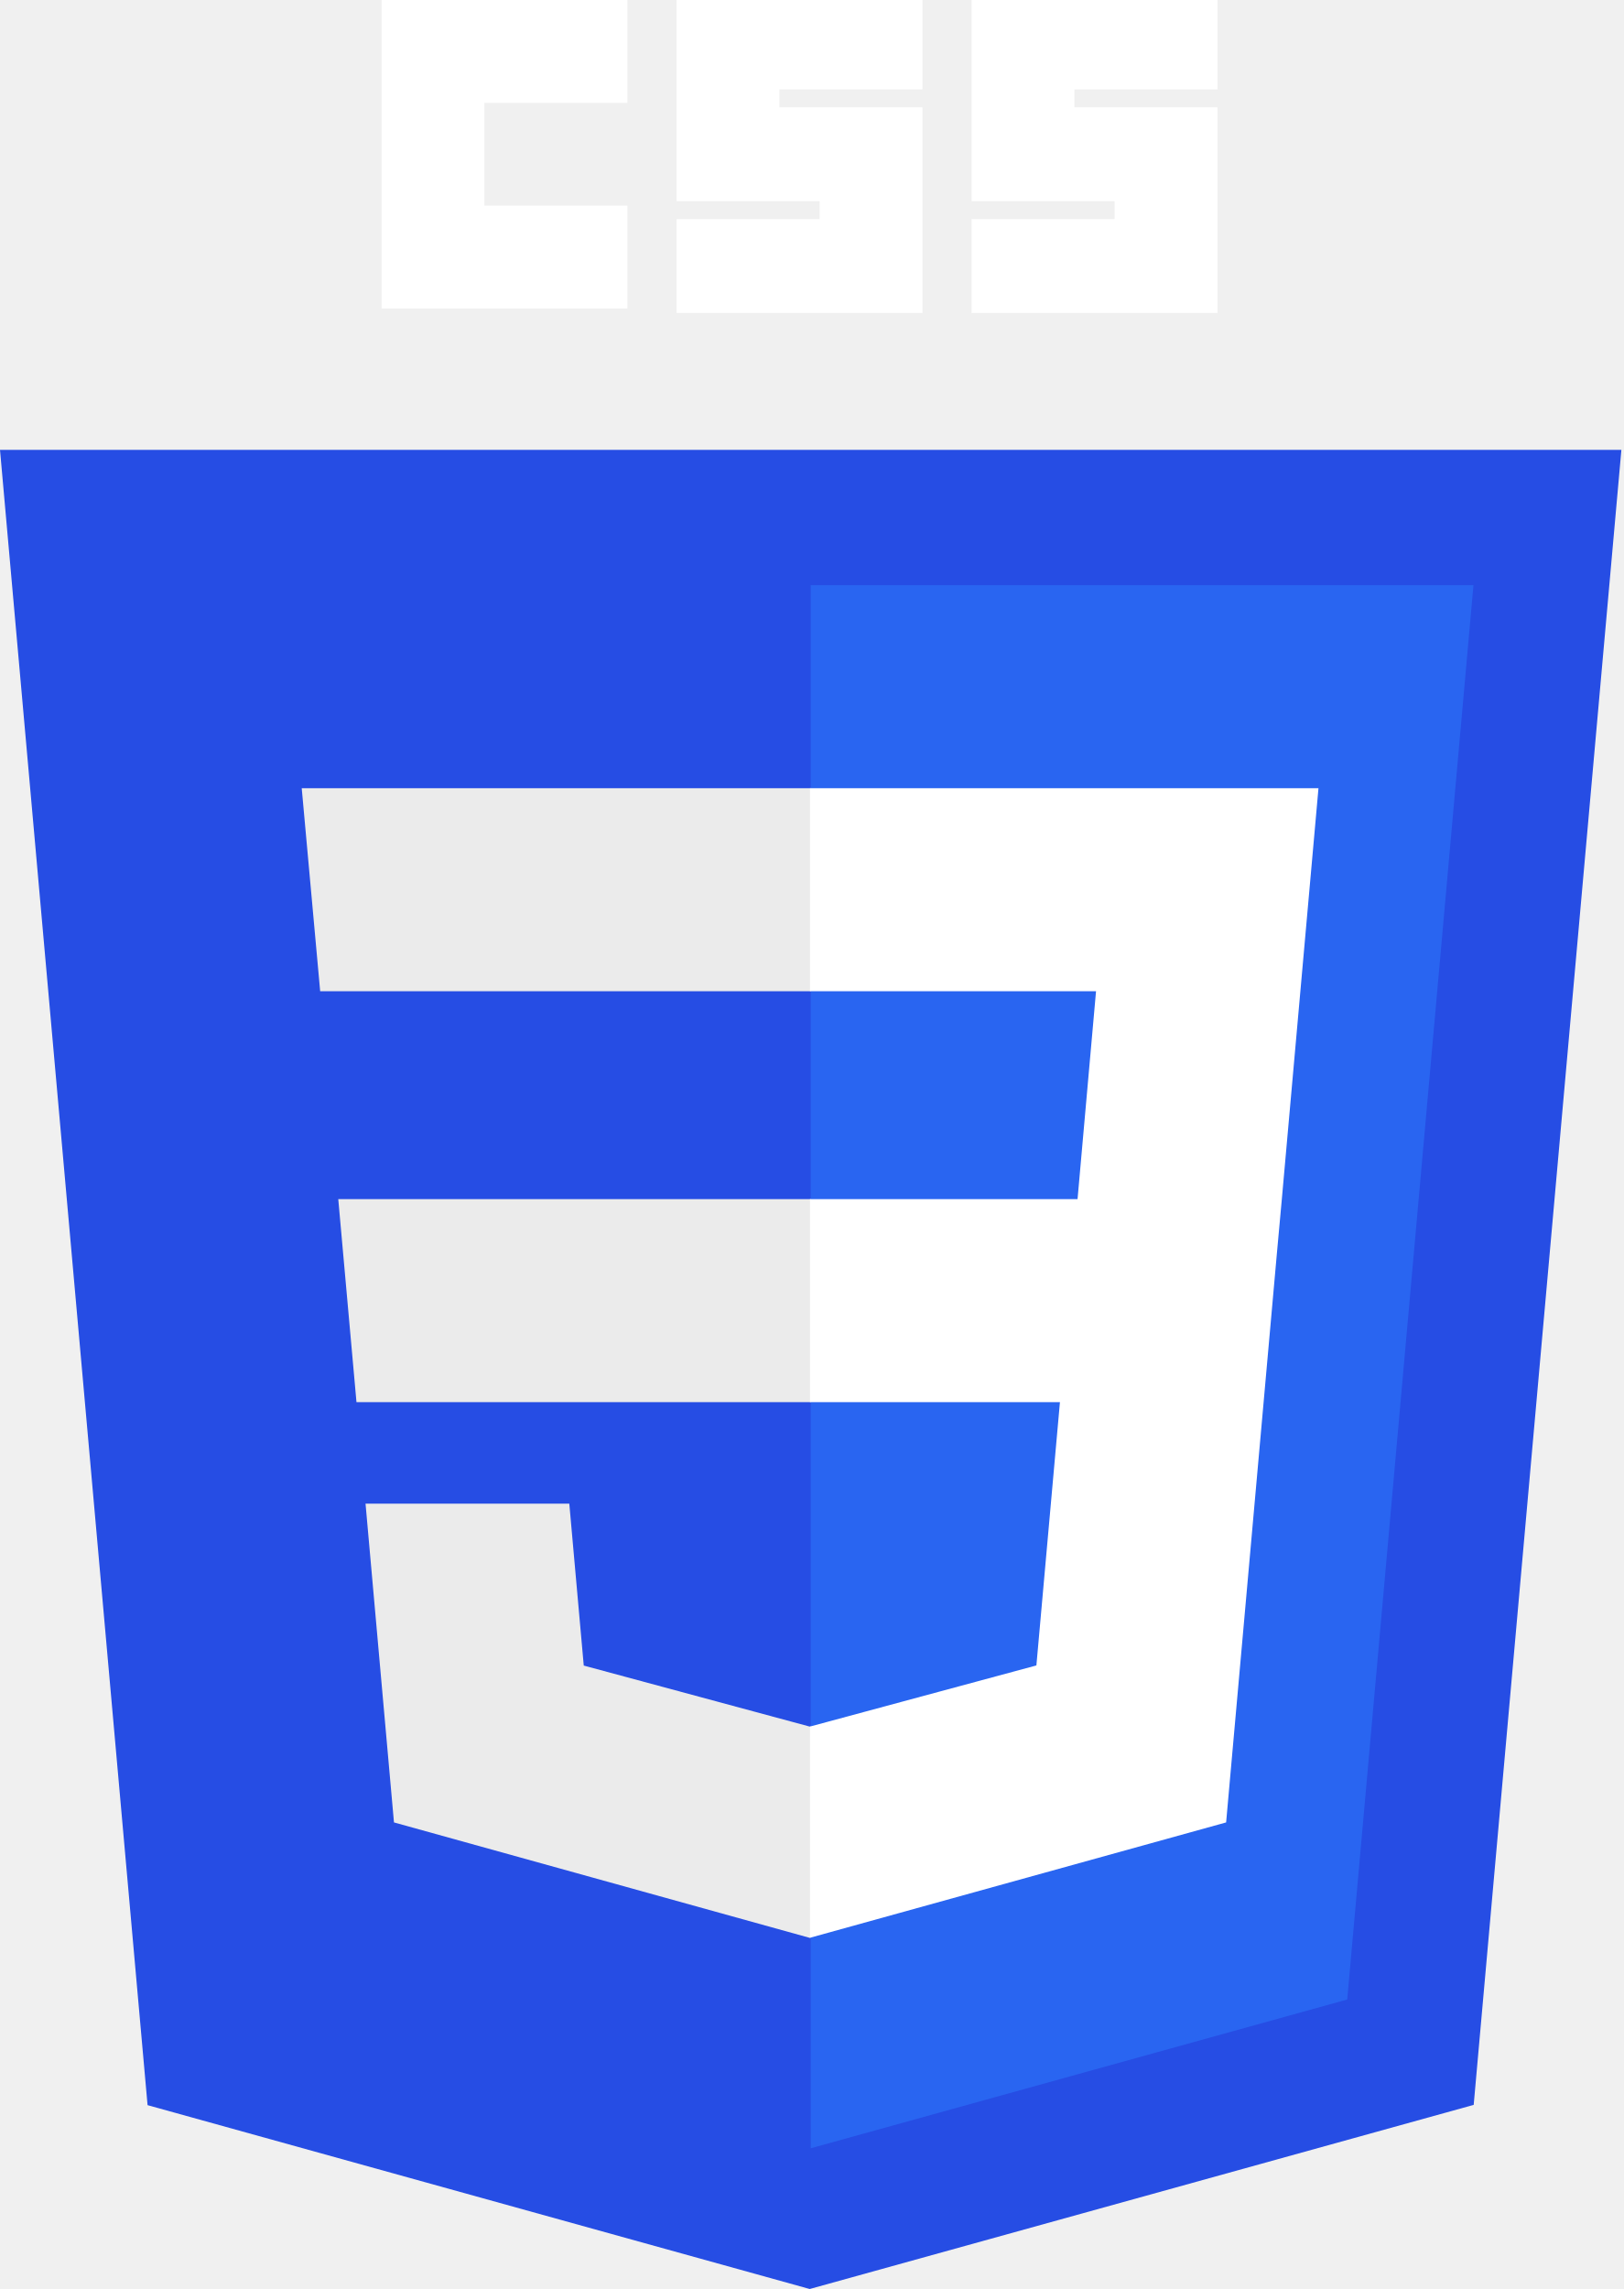
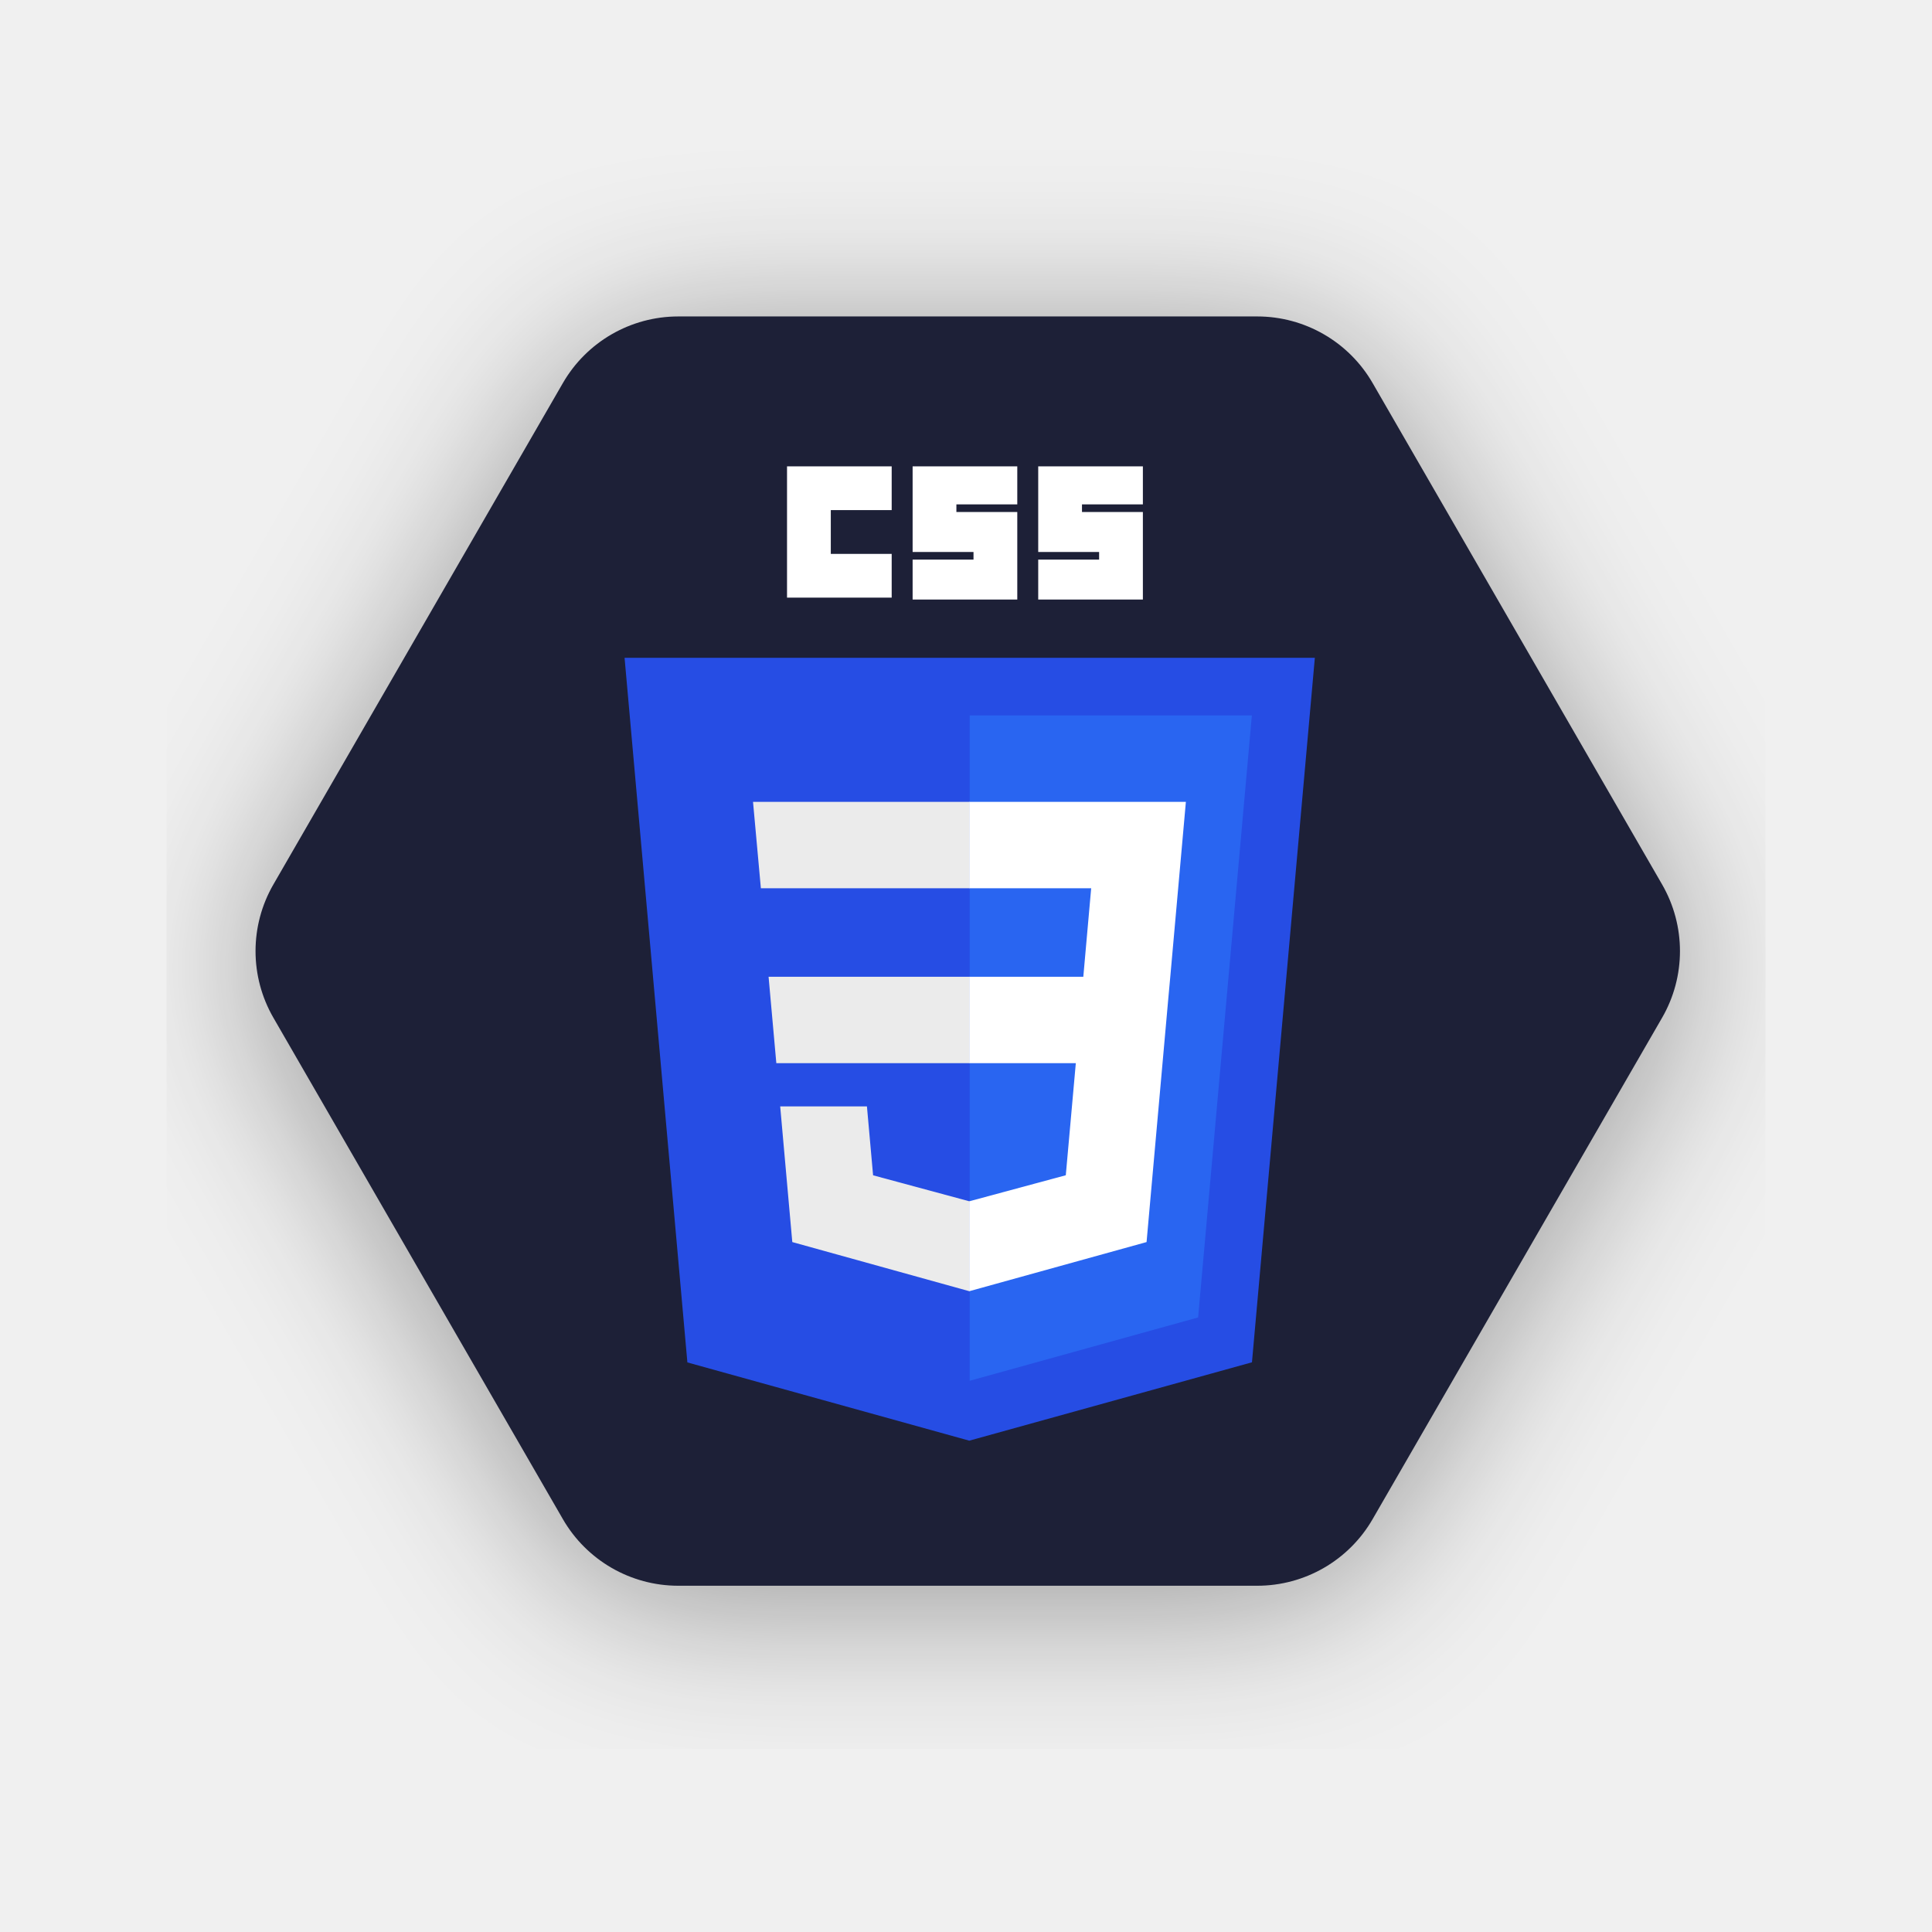
- <svg xmlns="http://www.w3.org/2000/svg" width="83" height="117" viewBox="0 0 83 117" fill="none">
-   <g clip-path="url(#clip0)">
-     <path d="M82.89 22.993L75.339 107.589L41.395 117L7.544 107.603L0 22.993H82.89Z" fill="#264DE4" />
-     <path d="M68.874 102.203L75.327 29.911H41.445V109.807L68.874 102.203Z" fill="#2965F1" />
-     <path d="M17.293 61.292L18.224 71.669H41.445V61.292H17.293Z" fill="#EBEBEB" />
-     <path d="M41.445 40.288H41.409H15.425L16.368 50.666H41.445V40.288Z" fill="#EBEBEB" />
-     <path d="M41.445 99.038V88.242L41.4 88.254L29.843 85.134L29.104 76.857H23.488H18.687L20.141 93.151L41.397 99.052L41.445 99.038Z" fill="#EBEBEB" />
-     <path d="M19.508 0H32.076V5.256H24.764V10.512H32.076V15.768H19.508V0Z" fill="white" />
-     <path d="M34.59 0H47.158V4.57H39.846V5.484H47.158V15.996H34.59V11.197H41.902V10.283H34.59V0Z" fill="white" />
-     <path d="M49.672 0H62.24V4.57H54.928V5.484H62.24V15.996H49.672V11.197H56.984V10.283H49.672V0Z" fill="white" />
-     <path d="M54.187 71.669L52.983 85.127L41.409 88.251V99.047L62.683 93.151L62.839 91.397L65.277 64.078L65.531 61.292L67.404 40.288H41.409V50.666H56.032L55.087 61.292H41.409V71.669H54.187Z" fill="white" />
+ <svg xmlns="http://www.w3.org/2000/svg" width="232" height="232" viewBox="0 0 232 232" fill="none">
+   <g clip-path="url(#clip0)" filter="url(#filter0_d)">
+     <path d="M67.591 46C70.45 41.05 75.732 38 81.448 38L150.973 38C156.689 38 161.971 41.05 164.829 46L199.591 106.21C202.45 111.161 202.45 117.26 199.591 122.21L164.829 182.42C161.971 187.371 156.689 190.42 150.973 190.42L81.448 190.42C75.732 190.42 70.45 187.371 67.591 182.42L32.829 122.21C29.971 117.26 29.971 111.161 32.829 106.21L67.591 46Z" fill="#1D2037" />
+     <g clip-path="url(#clip1)">
+       <path d="M157.89 78.993L150.339 163.589L116.394 173L82.543 163.603L75 78.993H157.89Z" fill="#264DE4" />
+       <path d="M143.874 158.203L150.327 85.911H116.445V165.807L143.874 158.203Z" fill="#2965F1" />
+       <path d="M92.293 117.292L93.224 127.669H116.445V117.292H92.293Z" fill="#EBEBEB" />
+       <path d="M116.445 96.288H116.409H90.425L91.368 106.665H116.445V96.288Z" fill="#EBEBEB" />
+       <path d="M116.445 155.038V144.242L116.4 144.254L104.843 141.134L104.104 132.857H98.488H93.687L95.141 149.151L116.397 155.052L116.445 155.038Z" fill="#EBEBEB" />
+       <path d="M94.508 56H107.076V61.256H99.764V66.512H107.076V71.768H94.508V56Z" fill="white" />
+       <path d="M109.59 56H122.158V60.57H114.846V61.484H122.158V71.996H109.59V67.197H116.902V66.283H109.59V56Z" fill="white" />
+       <path d="M124.672 56H137.24V60.57H129.928V61.484H137.24V71.996H124.672V67.197H131.984V66.283H124.672V56Z" fill="white" />
+       <path d="M129.187 127.669L127.983 141.127L116.409 144.251V155.047L137.683 149.151L137.839 147.397L140.277 120.078L140.531 117.292L142.404 96.288H116.409V106.665H131.032L130.087 117.292H116.409V127.669H129.187Z" fill="white" />
+     </g>
  </g>
  <defs>
+     <filter id="filter0_d" x="0" y="0" width="232" height="232" filterUnits="userSpaceOnUse" color-interpolation-filters="sRGB">
+       <feFlood flood-opacity="0" result="BackgroundImageFix" />
+       <feColorMatrix in="SourceAlpha" type="matrix" values="0 0 0 0 0 0 0 0 0 0 0 0 0 0 0 0 0 0 127 0" />
+       <feOffset dy="2" />
+       <feGaussianBlur stdDeviation="10" />
+       <feColorMatrix type="matrix" values="0 0 0 0 0 0 0 0 0 0 0 0 0 0 0 0 0 0 0.375 0" />
+       <feBlend mode="normal" in2="BackgroundImageFix" result="effect1_dropShadow" />
+       <feBlend mode="normal" in="SourceGraphic" in2="effect1_dropShadow" result="shape" />
+     </filter>
    <clipPath id="clip0">
-       <rect width="82.89" height="117" fill="white" />
+       <rect width="192" height="192" fill="white" transform="translate(20 18)" />
+     </clipPath>
+     <clipPath id="clip1">
+       <rect width="82.89" height="117" fill="white" transform="translate(75 56)" />
    </clipPath>
  </defs>
</svg>
